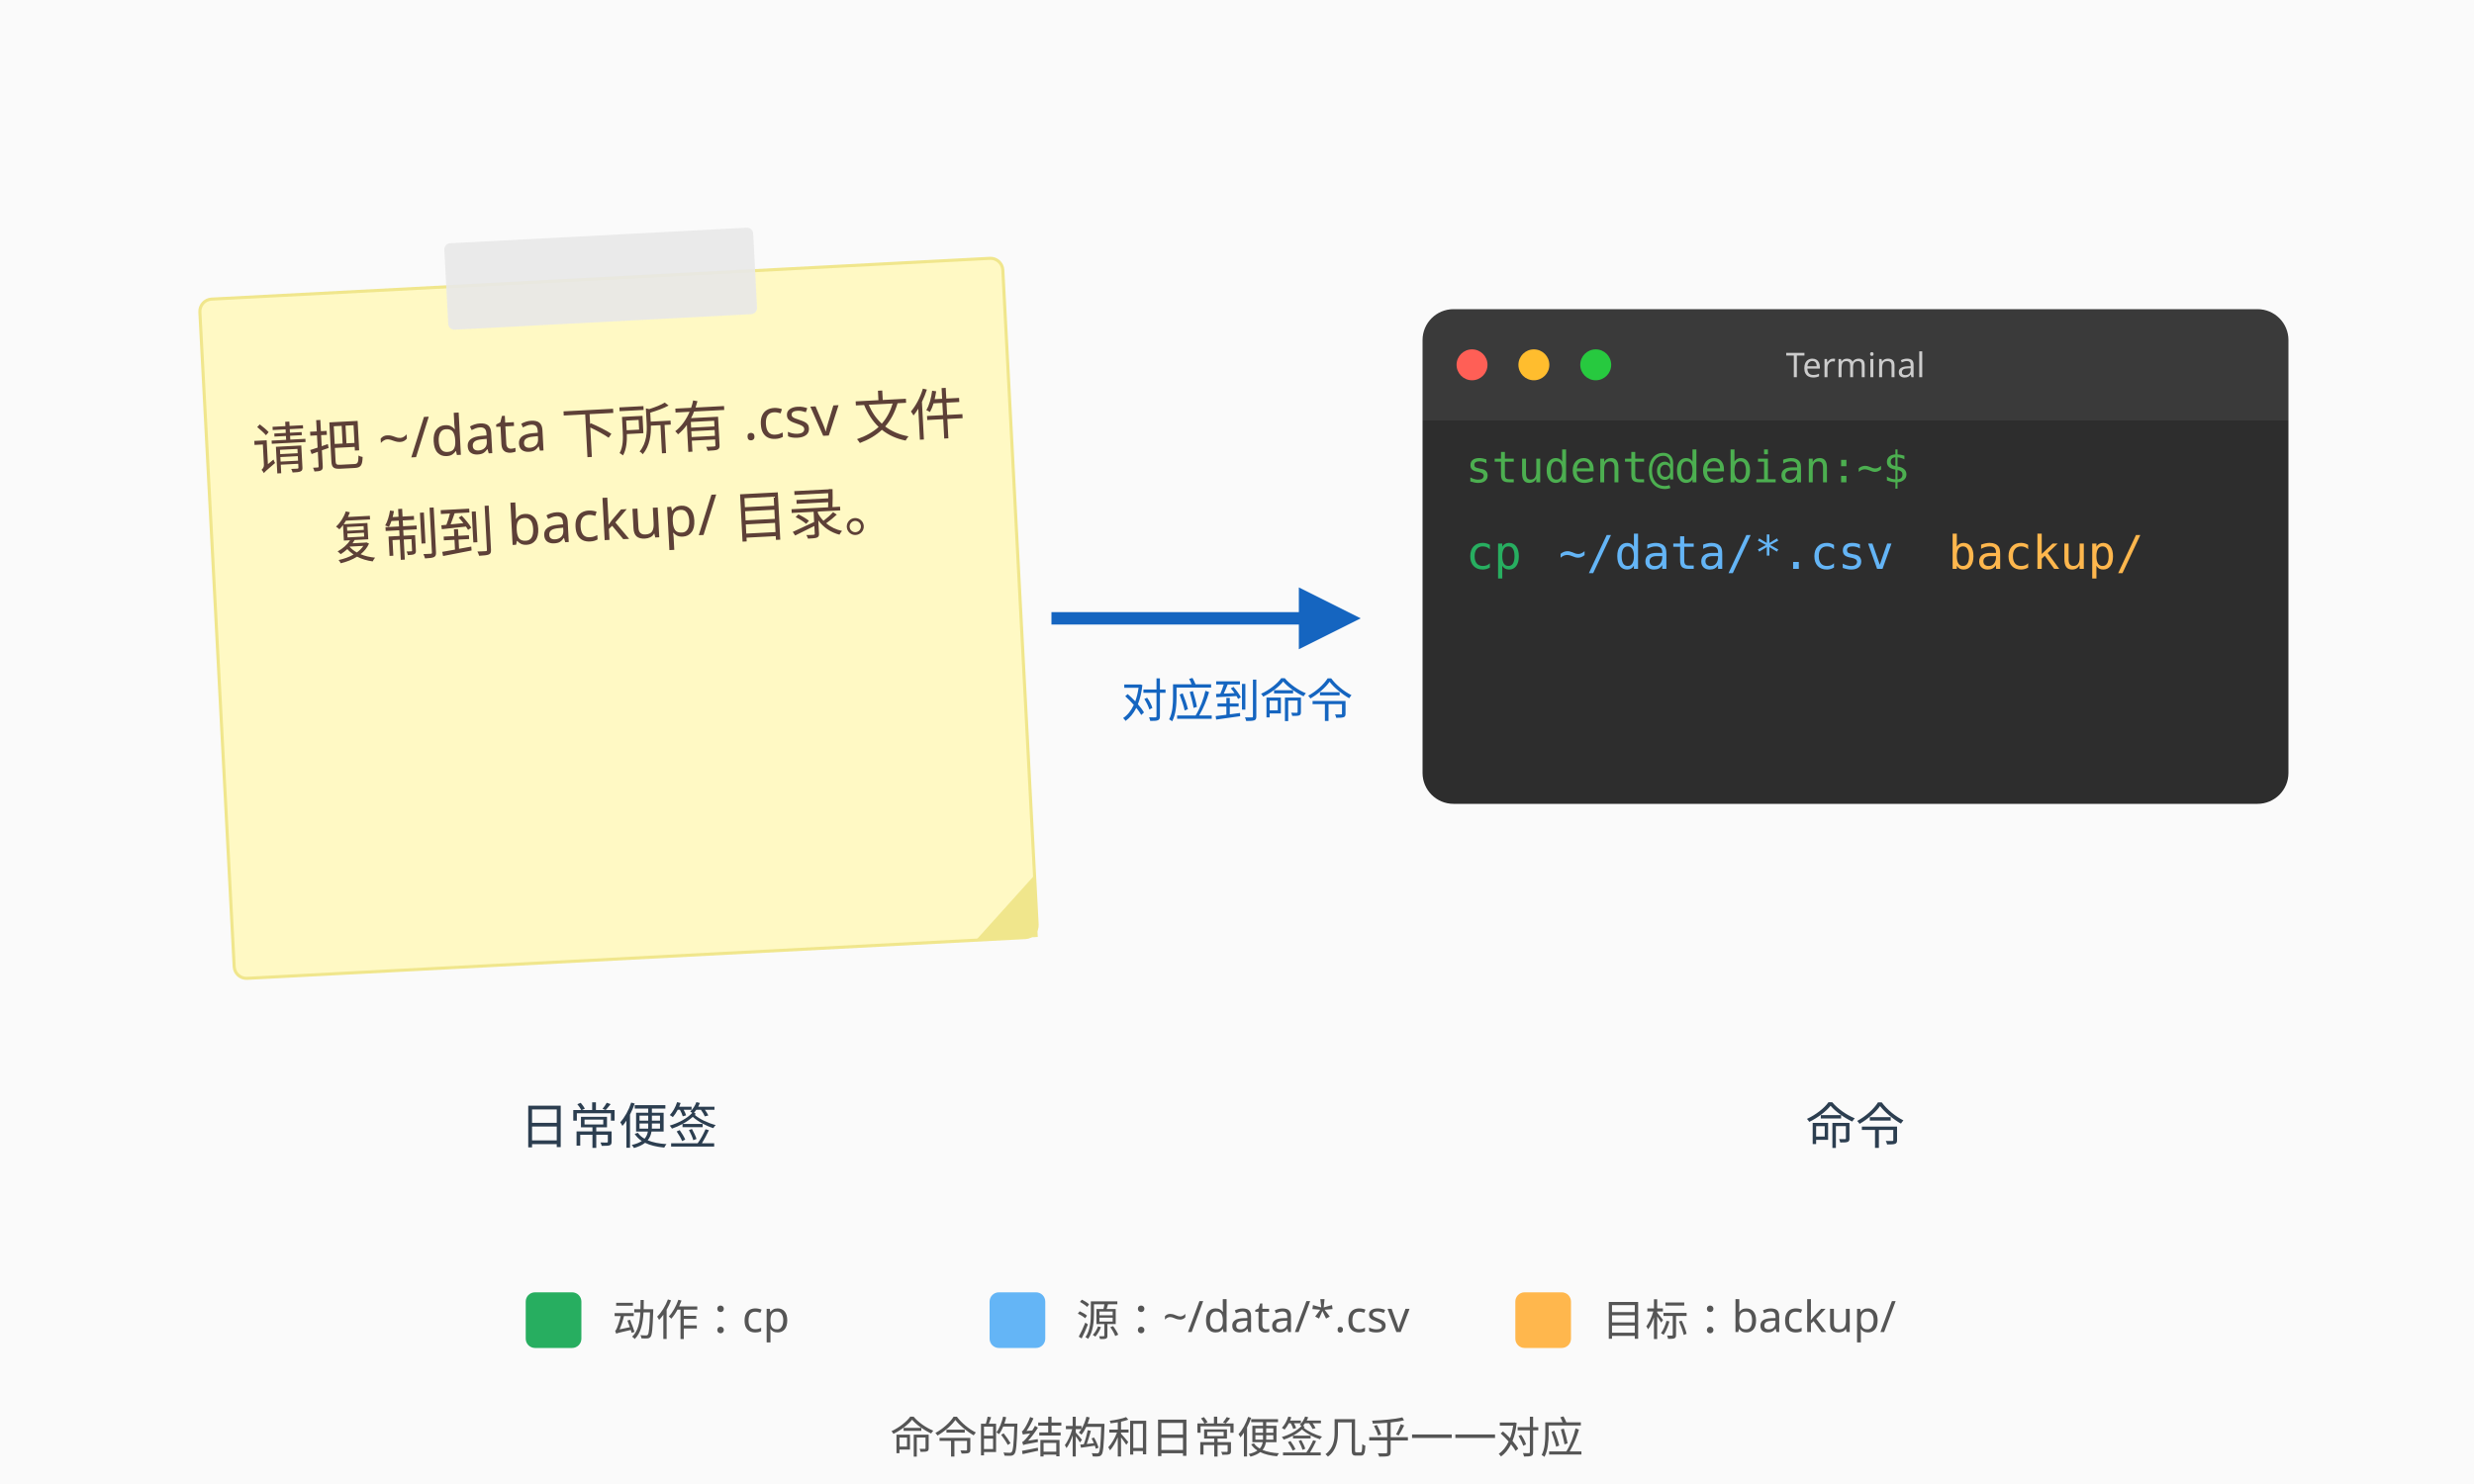
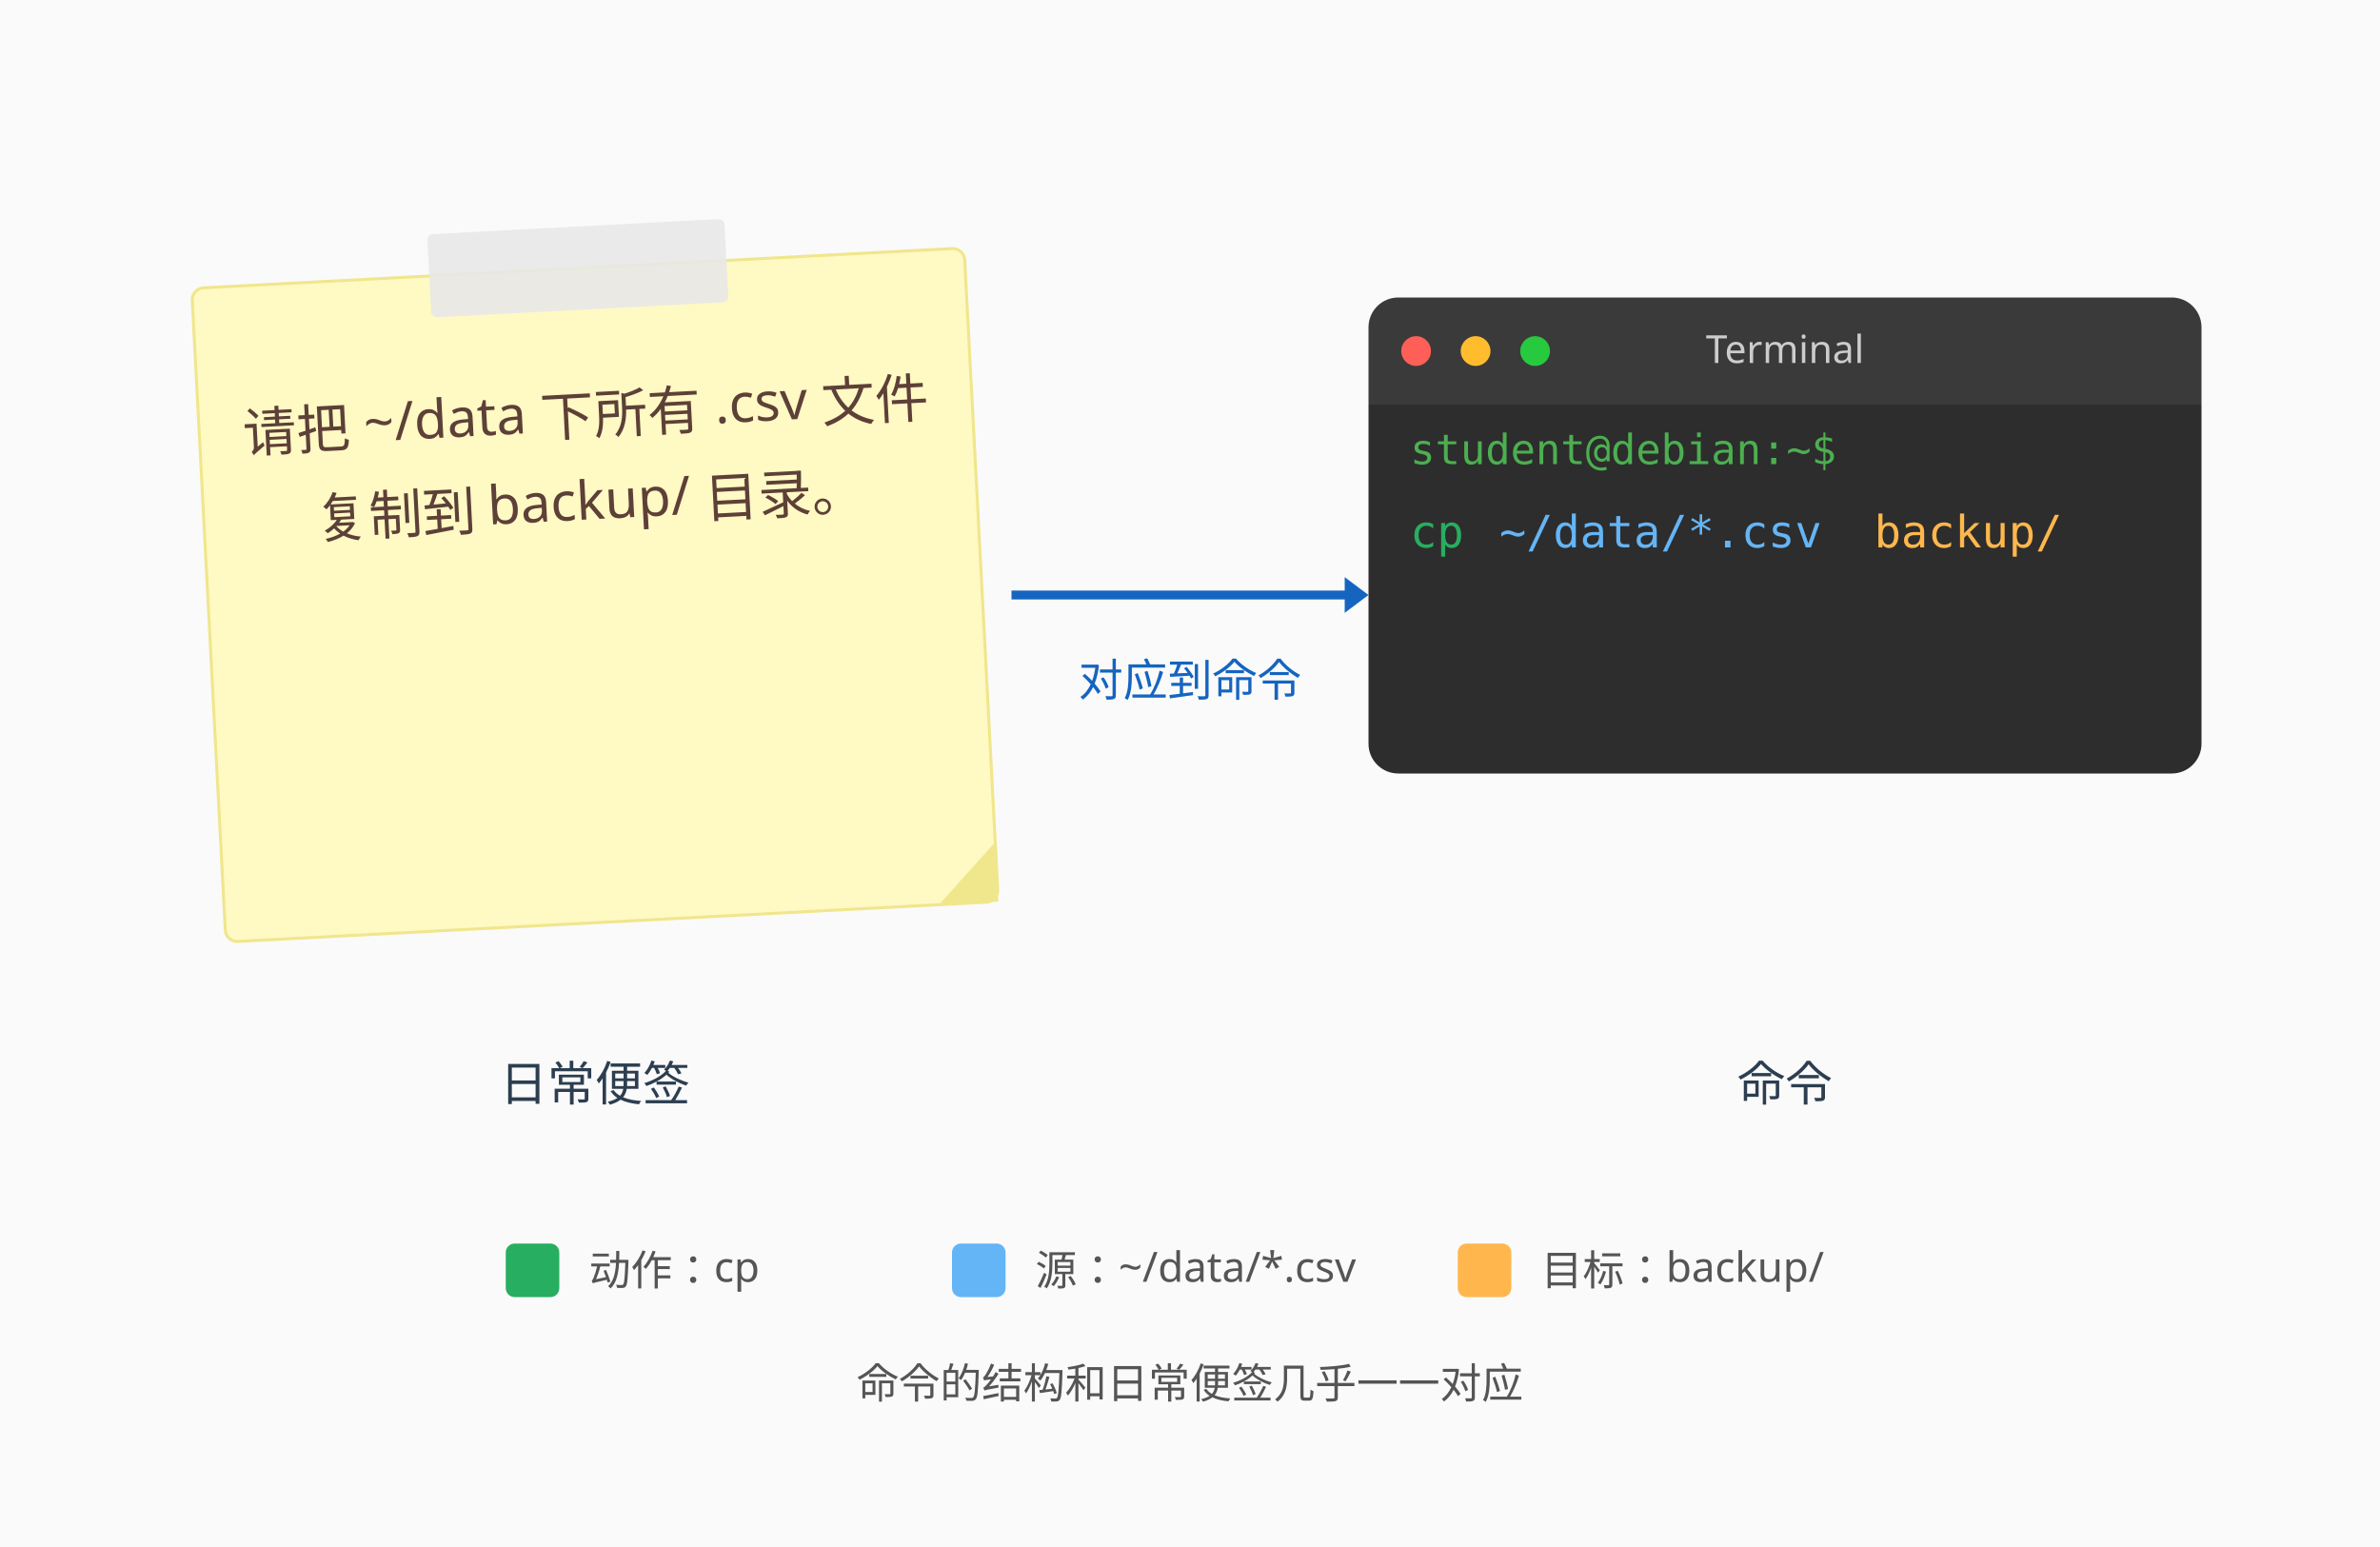
- <svg xmlns="http://www.w3.org/2000/svg" viewBox="0 0 800 480" width="800" style="max-width:100%;height:auto;">
-   <rect width="800" height="480" fill="#fafafa" />
+ <svg xmlns="http://www.w3.org/2000/svg" viewBox="0 0 800 520" width="800" style="max-width:100%;height:auto;">
+   <rect width="800" height="520" fill="#fafafa" />
  <g transform="translate(200, 200)">
    <g transform="rotate(-3)">
      <rect x="-130" y="-110" width="260" height="220" rx="4" fill="#fff9c4" stroke="#f0e68c" stroke-width="1" />
      <rect x="-50" y="-124" width="100" height="28" rx="2" fill="#e8e8e8" opacity="0.9" />
      <text x="0" y="-54" text-anchor="middle" font-family="'PingFang SC', 'Microsoft YaHei', sans-serif" font-size="18" fill="#5d4037">请把 ~/data 下所有 .csv 文件</text>
      <text x="0" y="-24" text-anchor="middle" font-family="'PingFang SC', 'Microsoft YaHei', sans-serif" font-size="18" fill="#5d4037">复制到 backup/ 目录。</text>
      <path d="M130,110 L110,110 L130,90 Z" fill="#f0e68c" />
    </g>
  </g>
  <text x="200" y="370" text-anchor="middle" font-family="'PingFang SC', 'Microsoft YaHei', sans-serif" font-size="16" font-weight="500" fill="#2c3e50">日常便签</text>
  <g transform="translate(400, 200)">
-     <path d="M-60,-2 L-60,2 L20,2 L20,10 L40,0 L20,-10 L20,-2 Z" fill="#1565c0" />
-     <text x="0" y="32" text-anchor="middle" font-family="'PingFang SC', 'Microsoft YaHei', sans-serif" font-size="15" fill="#1565c0">对应到命令</text>
+     <path d="M-60,-1.5 L-60,1.5 L52,1.5 L52,6 L60,0 L52,-6 L52,-1.5 Z" fill="#1565c0" />
+     <text x="0" y="34" text-anchor="middle" font-family="'PingFang SC', 'Microsoft YaHei', sans-serif" font-size="15" fill="#1565c0">对应到命令</text>
  </g>
  <g transform="translate(600, 200)">
    <path d="M -140,-64 L 140,-64 L 140,50 A 10,10 0 0 1 130,60 L -130,60 A 10,10 0 0 1 -140,50 Z" fill="#2d2d2d" />
    <path d="M -130,-100 L 130,-100 A 10,10 0 0 1 140,-90 L 140,-64 L -140,-64 L -140,-90 A 10,10 0 0 1 -130,-100 Z" fill="#3a3a3a" />
    <circle cx="-124" cy="-82" r="5" fill="#ff5f56" />
    <circle cx="-104" cy="-82" r="5" fill="#ffbd2e" />
    <circle cx="-84" cy="-82" r="5" fill="#27c93f" />
-     <text x="0" y="-78" text-anchor="middle" font-family="system-ui, sans-serif" font-size="11" fill="#cccccc">Terminal</text>
+     <text x="0" y="-78" text-anchor="middle" font-family="system-ui, sans-serif" font-size="13" fill="#cccccc">Terminal</text>
    <text x="-126" y="-44" font-family="ui-monospace, SFMono-Regular, Menlo, monospace" font-size="14" fill="#4caf50">student@debian:~$</text>
    <text x="-126" y="-16" font-family="ui-monospace, SFMono-Regular, Menlo, monospace" font-size="15" font-weight="500" fill="#27ae60">cp</text>
    <text x="-96" y="-16" font-family="ui-monospace, SFMono-Regular, Menlo, monospace" font-size="15" font-weight="500" fill="#64b5f6">~/data/*.csv</text>
    <text x="30" y="-16" font-family="ui-monospace, SFMono-Regular, Menlo, monospace" font-size="15" font-weight="500" fill="#ffb74d">backup/</text>
  </g>
  <text x="600" y="370" text-anchor="middle" font-family="'PingFang SC', 'Microsoft YaHei', sans-serif" font-size="16" font-weight="500" fill="#2c3e50">命令</text>
  <g transform="translate(400, 430)">
    <rect x="-230" y="-12" width="18" height="18" rx="3" fill="#27ae60" />
    <text x="-202" y="2" font-family="'PingFang SC', 'Microsoft YaHei', sans-serif" font-size="14" fill="#555">动作：cp</text>
    <rect x="-80" y="-12" width="18" height="18" rx="3" fill="#64b5f6" />
    <text x="-52" y="2" font-family="'PingFang SC', 'Microsoft YaHei', sans-serif" font-size="14" fill="#555">源：~/data/*.csv</text>
    <rect x="90" y="-12" width="18" height="18" rx="3" fill="#ffb74d" />
    <text x="118" y="2" font-family="'PingFang SC', 'Microsoft YaHei', sans-serif" font-size="14" fill="#555">目标：backup/</text>
  </g>
  <text x="400" y="470" text-anchor="middle" font-family="'PingFang SC', 'Microsoft YaHei', sans-serif" font-size="14" fill="#555">命令的结构和日常便签几乎一一对应</text>
</svg>
